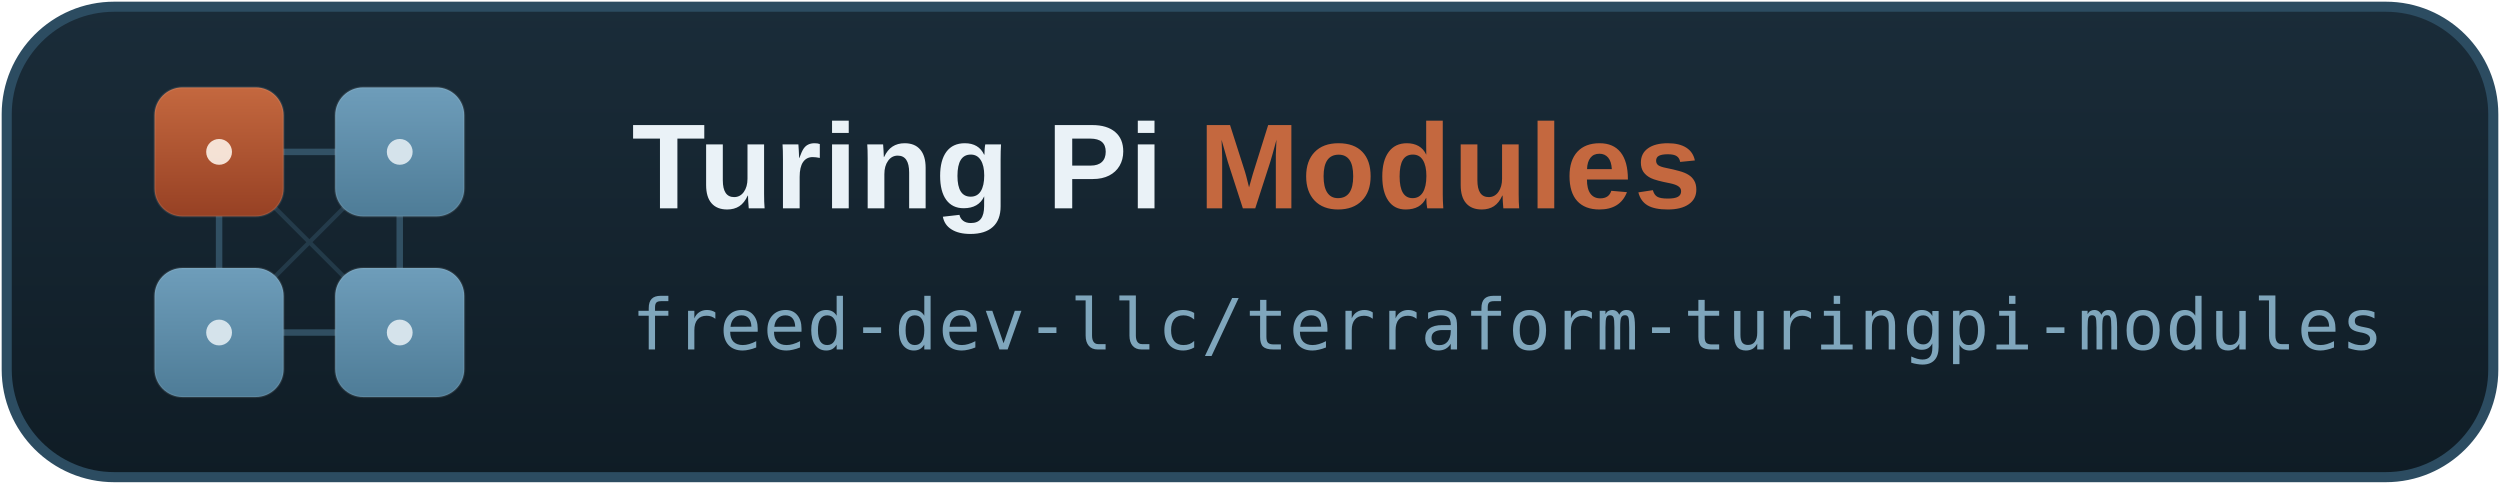
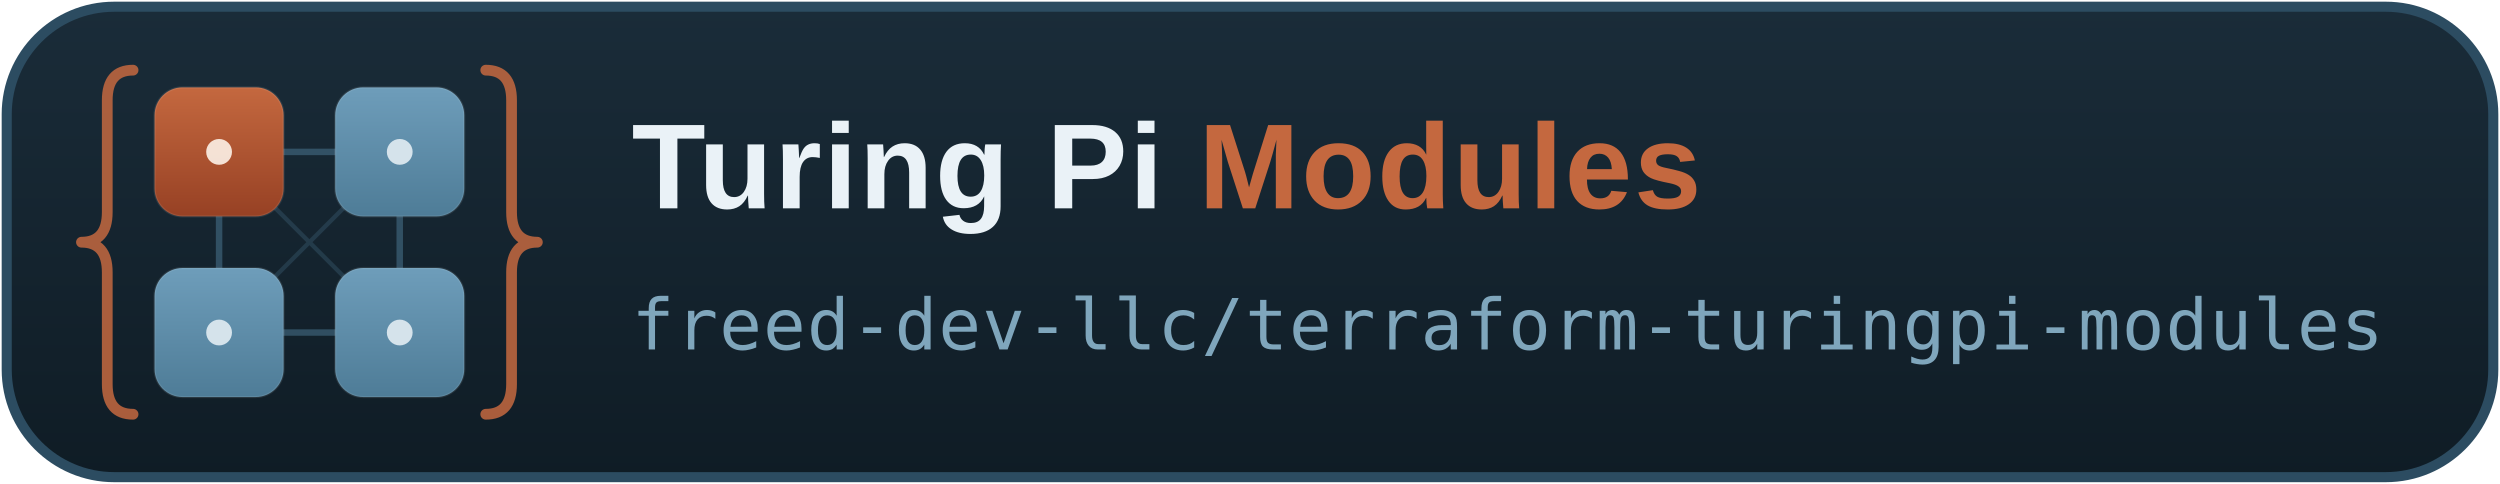
<svg xmlns="http://www.w3.org/2000/svg" viewBox="0 0 372 72" width="372" height="72" role="img" aria-label="Turing Pi Terraform modules — freed-dev-llc/terraform-turingpi-modules">
  <defs>
    <linearGradient id="bg" x1="0" y1="0" x2="0" y2="1">
      <stop offset="0" stop-color="#1A2C39" />
      <stop offset="1" stop-color="#0F1C25" />
    </linearGradient>
    <linearGradient id="node" x1="0" y1="0" x2="0" y2="1">
      <stop offset="0" stop-color="#6E9DBA" />
      <stop offset="1" stop-color="#4E7C97" />
    </linearGradient>
    <linearGradient id="cp" x1="0" y1="0" x2="0" y2="1">
      <stop offset="0" stop-color="#C4683F" />
      <stop offset="1" stop-color="#974124" />
    </linearGradient>
  </defs>
  <rect x="1" y="1" width="370" height="70" rx="16" fill="url(#bg)" stroke="#2C4C61" stroke-width="1.5" />
  <g transform="translate(23,13) scale(0.32)">
    <g stroke="#4E7C97" fill="none" stroke-linecap="round">
      <g opacity="0.5" stroke-width="3">
        <line x1="30" y1="30" x2="114" y2="30" />
        <line x1="30" y1="114" x2="114" y2="114" />
        <line x1="30" y1="30" x2="30" y2="114" />
        <line x1="114" y1="30" x2="114" y2="114" />
      </g>
      <g opacity="0.26" stroke-width="2">
        <line x1="30" y1="30" x2="114" y2="114" />
        <line x1="114" y1="30" x2="30" y2="114" />
      </g>
    </g>
+     <g fill="none" stroke="#C4683F" stroke-width="5" stroke-linecap="round" stroke-linejoin="round" opacity="0.85">
+       <path d="M -10 -8 Q -22 -8 -22 6 L -22 58 Q -22 72 -34 72 Q -22 72 -22 86 L -22 138 Q -22 152 -10 152" />
+       <path d="M 154 -8 Q 166 -8 166 6 L 166 58 Q 166 72 178 72 Q 166 72 166 86 L 166 138 Q 166 152 154 152" />
+     </g>
    <g stroke="#EAF2F7" stroke-opacity="0.10" stroke-width="1">
      <rect x="0" y="0" width="60" height="60" rx="13" fill="url(#cp)" />
      <rect x="84" y="0" width="60" height="60" rx="13" fill="url(#node)" />
      <rect x="0" y="84" width="60" height="60" rx="13" fill="url(#node)" />
      <rect x="84" y="84" width="60" height="60" rx="13" fill="url(#node)" />
    </g>
    <g>
      <circle cx="30" cy="30" r="6" fill="#FBEEE3" opacity="0.92" />
      <circle cx="114" cy="30" r="6" fill="#EAF2F7" opacity="0.85" />
      <circle cx="30" cy="114" r="6" fill="#EAF2F7" opacity="0.85" />
      <circle cx="114" cy="114" r="6" fill="#EAF2F7" opacity="0.85" />
    </g>
  </g>
  <g font-family="'Segoe UI','SF Pro Display',system-ui,-apple-system,'Helvetica Neue',Arial,sans-serif">
    <text x="94" y="31" font-size="18" font-weight="700" letter-spacing="0.3" fill="#EAF2F7">Turing Pi <tspan fill="#C4683F">Modules</tspan>
    </text>
    <text x="94" y="52" font-size="10.5" font-weight="500" letter-spacing="0.2" fill="#7FA6BC" font-family="'SF Mono',ui-monospace,Menlo,Consolas,monospace">freed-dev-llc/terraform-turingpi-modules</text>
  </g>
</svg>
